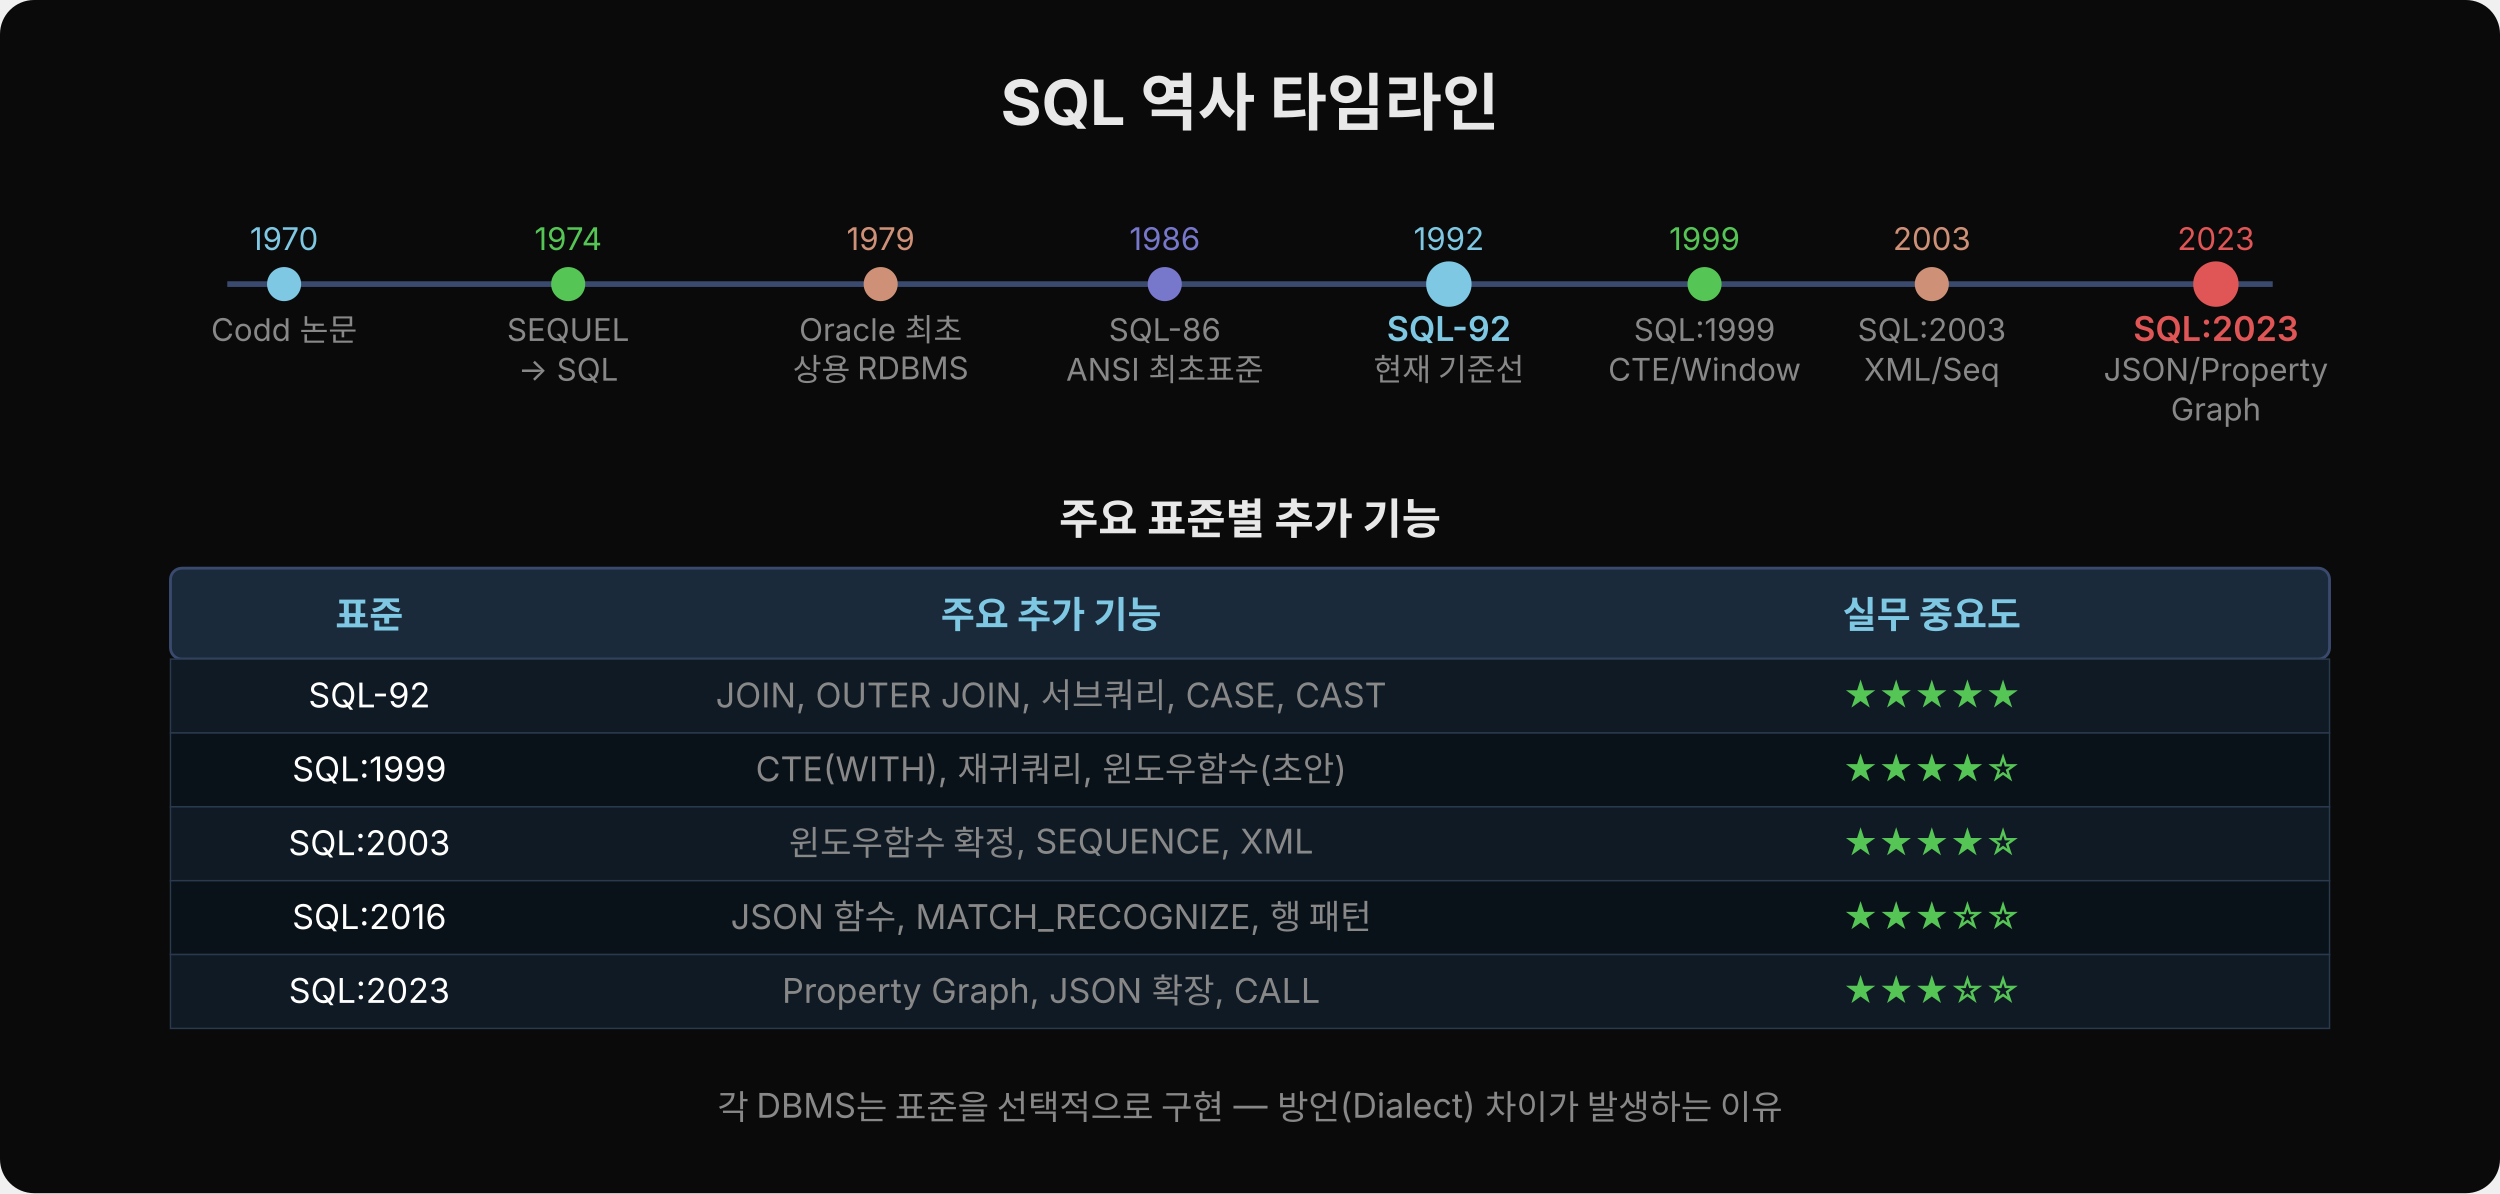
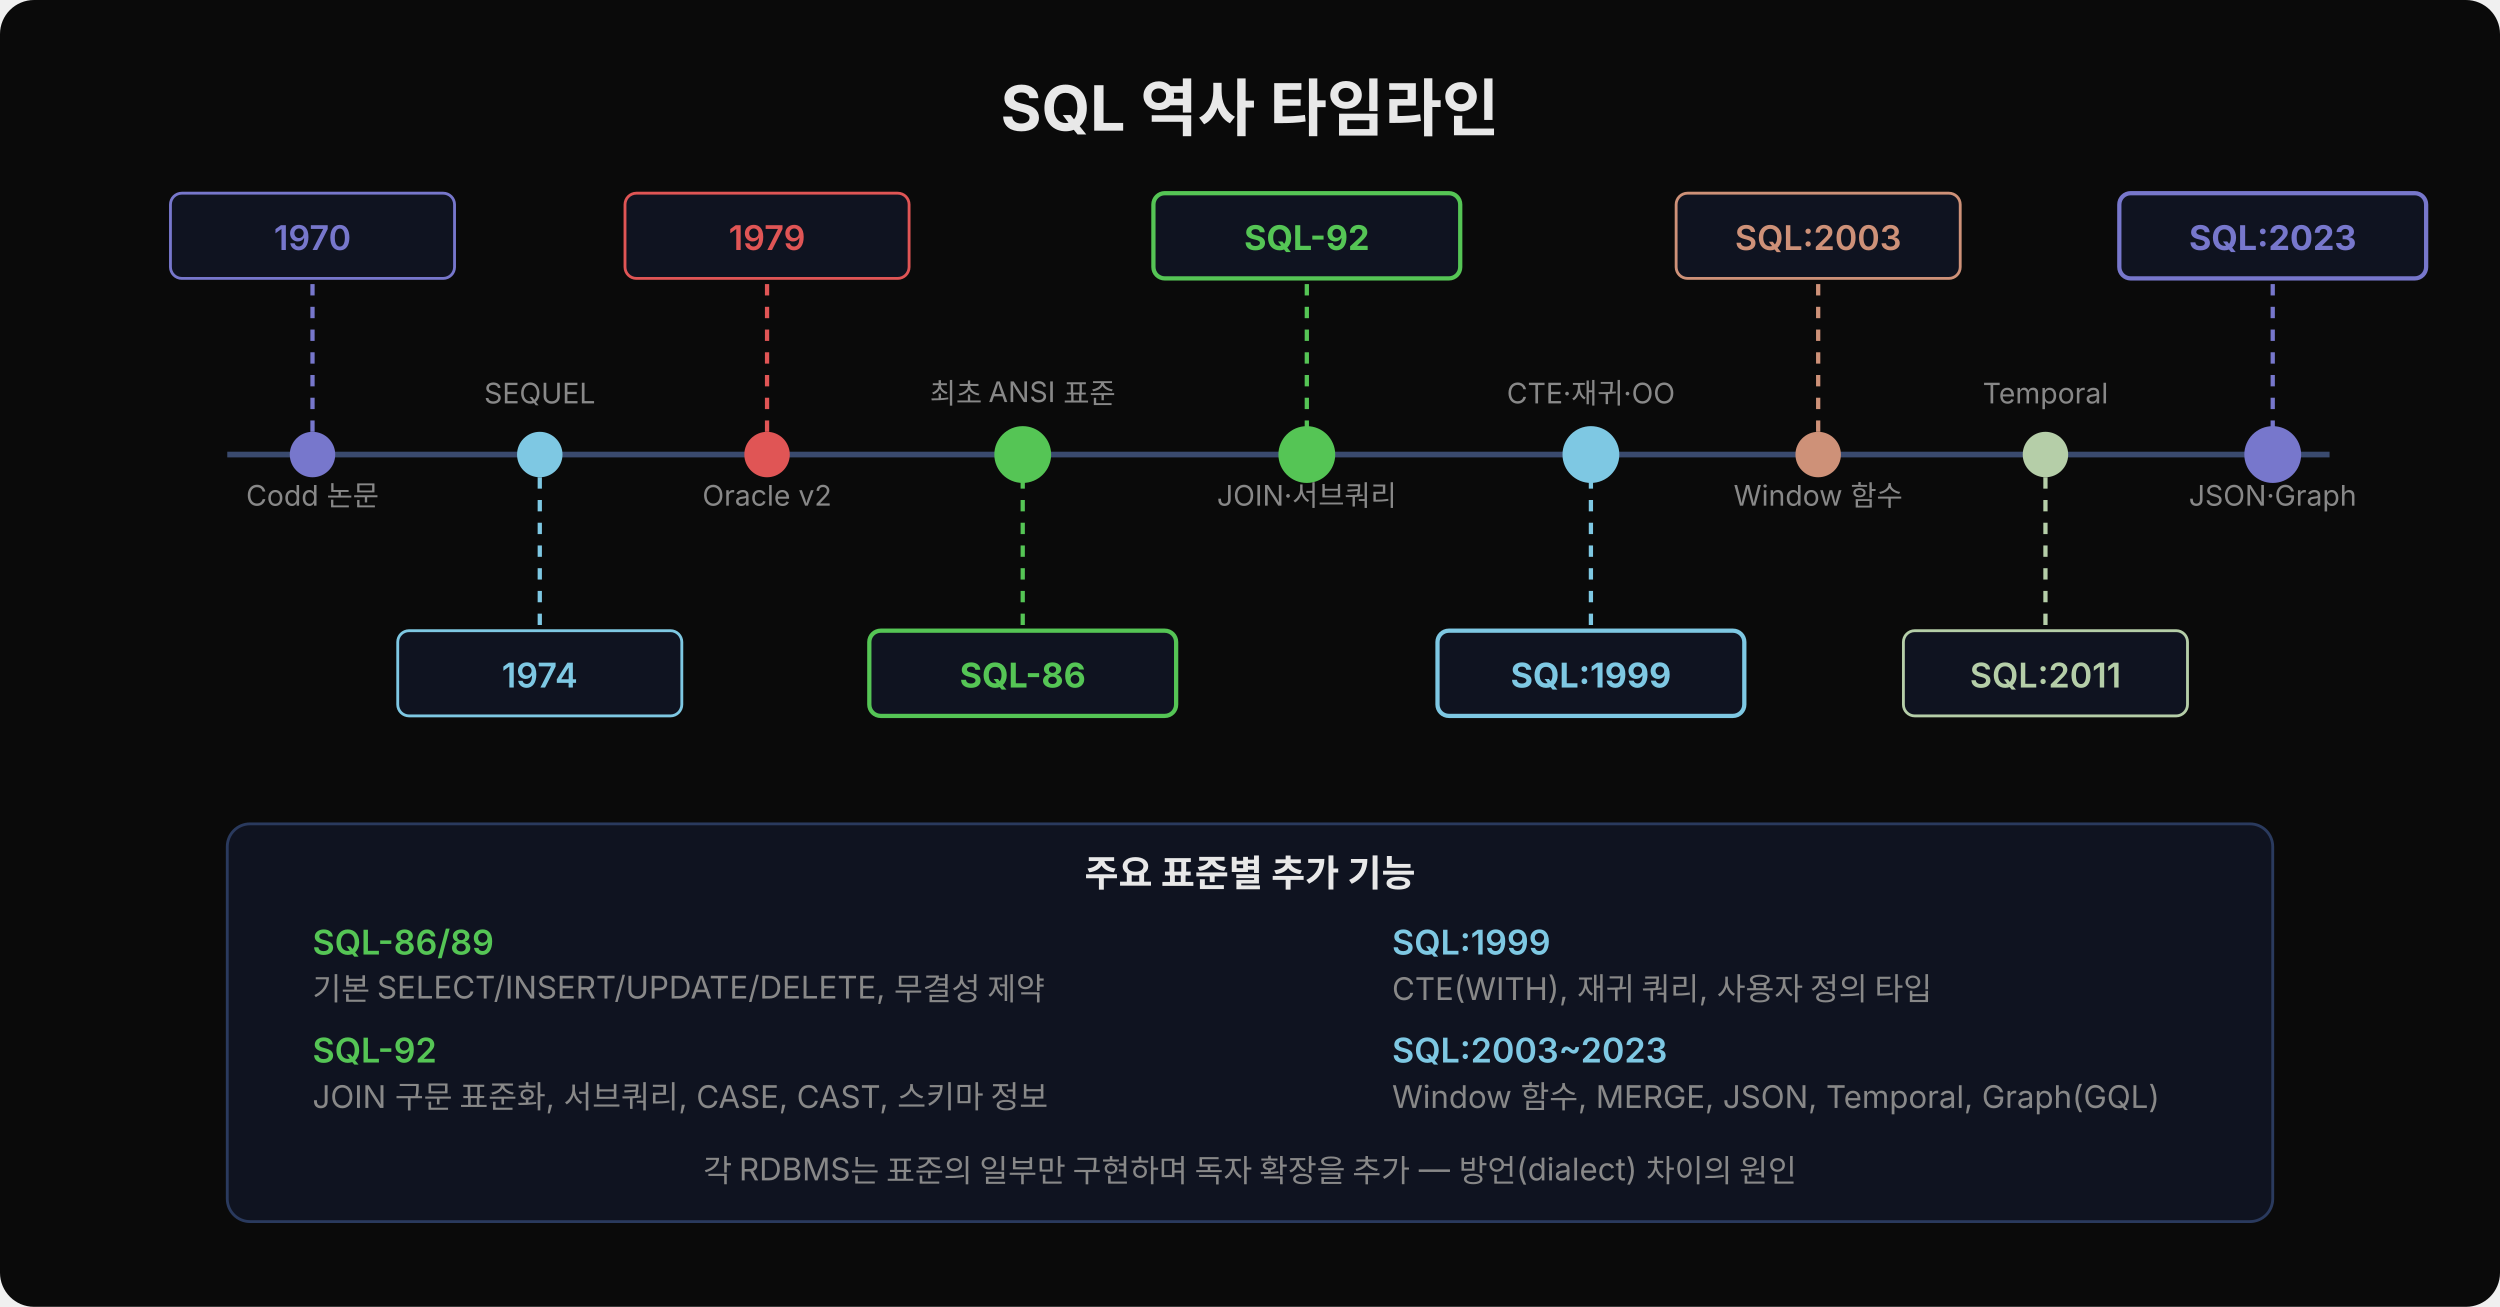
- <svg xmlns="http://www.w3.org/2000/svg" width="880" height="420" viewBox="0 0 880 420">
-   <rect width="880" height="420" fill="#0a0a0a" rx="12" />
-   <text x="440" y="44" font-family="'Wanted Sans Variable','Wanted Sans',-apple-system,sans-serif" font-size="22" font-weight="700" fill="#e8e8e8" text-anchor="middle">SQL 역사 타임라인</text>
-   <line x1="80" y1="100" x2="800" y2="100" stroke="#3a4a6e" stroke-width="2" />
-   <circle cx="100" cy="100" r="6" fill="#7ec8e3" />
-   <text x="100" y="88" font-family="'Wanted Sans Variable','Wanted Sans',-apple-system,sans-serif" font-size="11" fill="#7ec8e3" text-anchor="middle">1970</text>
-   <text x="100" y="120" font-family="'Wanted Sans Variable','Wanted Sans',-apple-system,sans-serif" font-size="11" fill="#888" text-anchor="middle">Codd 논문</text>
-   <circle cx="200" cy="100" r="6" fill="#55c555" />
-   <text x="200" y="88" font-family="'Wanted Sans Variable','Wanted Sans',-apple-system,sans-serif" font-size="11" fill="#55c555" text-anchor="middle">1974</text>
-   <text x="200" y="120" font-family="'Wanted Sans Variable','Wanted Sans',-apple-system,sans-serif" font-size="11" fill="#888" text-anchor="middle">SEQUEL</text>
-   <text x="200" y="134" font-family="'Wanted Sans Variable','Wanted Sans',-apple-system,sans-serif" font-size="11" fill="#888" text-anchor="middle">→ SQL</text>
-   <circle cx="310" cy="100" r="6" fill="#ce9178" />
-   <text x="310" y="88" font-family="'Wanted Sans Variable','Wanted Sans',-apple-system,sans-serif" font-size="11" fill="#ce9178" text-anchor="middle">1979</text>
-   <text x="310" y="120" font-family="'Wanted Sans Variable','Wanted Sans',-apple-system,sans-serif" font-size="11" fill="#888" text-anchor="middle">Oracle 최초</text>
-   <text x="310" y="134" font-family="'Wanted Sans Variable','Wanted Sans',-apple-system,sans-serif" font-size="11" fill="#888" text-anchor="middle">상용 RDBMS</text>
-   <circle cx="410" cy="100" r="6" fill="#7777cc" />
-   <text x="410" y="88" font-family="'Wanted Sans Variable','Wanted Sans',-apple-system,sans-serif" font-size="11" fill="#7777cc" text-anchor="middle">1986</text>
-   <text x="410" y="120" font-family="'Wanted Sans Variable','Wanted Sans',-apple-system,sans-serif" font-size="11" fill="#888" text-anchor="middle">SQL-86</text>
-   <text x="410" y="134" font-family="'Wanted Sans Variable','Wanted Sans',-apple-system,sans-serif" font-size="11" fill="#888" text-anchor="middle">ANSI 최초표준</text>
-   <circle cx="510" cy="100" r="8" fill="#7ec8e3" />
-   <text x="510" y="88" font-family="'Wanted Sans Variable','Wanted Sans',-apple-system,sans-serif" font-size="11" fill="#7ec8e3" text-anchor="middle">1992</text>
-   <text x="510" y="120" font-family="'Wanted Sans Variable','Wanted Sans',-apple-system,sans-serif" font-size="12" font-weight="600" fill="#7ec8e3" text-anchor="middle">SQL-92</text>
-   <text x="510" y="134" font-family="'Wanted Sans Variable','Wanted Sans',-apple-system,sans-serif" font-size="11" fill="#888" text-anchor="middle">현재 기준선</text>
-   <circle cx="600" cy="100" r="6" fill="#55c555" />
-   <text x="600" y="88" font-family="'Wanted Sans Variable','Wanted Sans',-apple-system,sans-serif" font-size="11" fill="#55c555" text-anchor="middle">1999</text>
-   <text x="600" y="120" font-family="'Wanted Sans Variable','Wanted Sans',-apple-system,sans-serif" font-size="11" fill="#888" text-anchor="middle">SQL:1999</text>
-   <text x="600" y="134" font-family="'Wanted Sans Variable','Wanted Sans',-apple-system,sans-serif" font-size="11" fill="#888" text-anchor="middle">CTE/Window</text>
-   <circle cx="680" cy="100" r="6" fill="#ce9178" />
-   <text x="680" y="88" font-family="'Wanted Sans Variable','Wanted Sans',-apple-system,sans-serif" font-size="11" fill="#ce9178" text-anchor="middle">2003</text>
-   <text x="680" y="120" font-family="'Wanted Sans Variable','Wanted Sans',-apple-system,sans-serif" font-size="11" fill="#888" text-anchor="middle">SQL:2003</text>
-   <text x="680" y="134" font-family="'Wanted Sans Variable','Wanted Sans',-apple-system,sans-serif" font-size="11" fill="#888" text-anchor="middle">XML/Seq</text>
-   <circle cx="780" cy="100" r="8" fill="#e05555" />
-   <text x="780" y="88" font-family="'Wanted Sans Variable','Wanted Sans',-apple-system,sans-serif" font-size="11" fill="#e05555" text-anchor="middle">2023</text>
-   <text x="780" y="120" font-family="'Wanted Sans Variable','Wanted Sans',-apple-system,sans-serif" font-size="12" font-weight="600" fill="#e05555" text-anchor="middle">SQL:2023</text>
-   <text x="780" y="134" font-family="'Wanted Sans Variable','Wanted Sans',-apple-system,sans-serif" font-size="11" fill="#888" text-anchor="middle">JSON/Property</text>
-   <text x="780" y="148" font-family="'Wanted Sans Variable','Wanted Sans',-apple-system,sans-serif" font-size="11" fill="#888" text-anchor="middle">Graph</text>
-   <text x="440" y="188" font-family="'Wanted Sans Variable','Wanted Sans',-apple-system,sans-serif" font-size="15" font-weight="600" fill="#e8e8e8" text-anchor="middle">주요 표준별 추가 기능</text>
-   <rect x="60" y="200" width="760" height="32" rx="4" fill="#1a2a3a" stroke="#3a4a6e" stroke-width="1" />
-   <text x="130" y="221" font-family="'Wanted Sans Variable','Wanted Sans',-apple-system,sans-serif" font-size="13" font-weight="600" fill="#7ec8e3" text-anchor="middle">표준</text>
-   <text x="370" y="221" font-family="'Wanted Sans Variable','Wanted Sans',-apple-system,sans-serif" font-size="13" font-weight="600" fill="#7ec8e3" text-anchor="middle">주요 추가 기능</text>
-   <text x="680" y="221" font-family="'Wanted Sans Variable','Wanted Sans',-apple-system,sans-serif" font-size="13" font-weight="600" fill="#7ec8e3" text-anchor="middle">실무 중요도</text>
-   <rect x="60" y="232" width="760" height="26" fill="#0f1a24" stroke="#2a3a4e" stroke-width="0.5" />
-   <text x="130" y="249" font-family="'Wanted Sans Variable','Wanted Sans',-apple-system,sans-serif" font-size="12" fill="#ffffff" text-anchor="middle">SQL-92</text>
-   <text x="370" y="249" font-family="'Wanted Sans Variable','Wanted Sans',-apple-system,sans-serif" font-size="12" fill="#888" text-anchor="middle">JOIN, OUTER JOIN, 서브쿼리, CASE, CAST</text>
-   <text x="680" y="249" font-family="'Wanted Sans Variable','Wanted Sans',-apple-system,sans-serif" font-size="12" fill="#55c555" text-anchor="middle">★★★★★</text>
-   <rect x="60" y="258" width="760" height="26" fill="#0a1219" stroke="#2a3a4e" stroke-width="0.5" />
-   <text x="130" y="275" font-family="'Wanted Sans Variable','Wanted Sans',-apple-system,sans-serif" font-size="12" fill="#ffffff" text-anchor="middle">SQL:1999</text>
-   <text x="370" y="275" font-family="'Wanted Sans Variable','Wanted Sans',-apple-system,sans-serif" font-size="12" fill="#888" text-anchor="middle">CTE(WITH), 재귀쿼리, 윈도우함수(초안)</text>
-   <text x="680" y="275" font-family="'Wanted Sans Variable','Wanted Sans',-apple-system,sans-serif" font-size="12" fill="#55c555" text-anchor="middle">★★★★☆</text>
-   <rect x="60" y="284" width="760" height="26" fill="#0f1a24" stroke="#2a3a4e" stroke-width="0.5" />
-   <text x="130" y="301" font-family="'Wanted Sans Variable','Wanted Sans',-apple-system,sans-serif" font-size="12" fill="#ffffff" text-anchor="middle">SQL:2003</text>
-   <text x="370" y="301" font-family="'Wanted Sans Variable','Wanted Sans',-apple-system,sans-serif" font-size="12" fill="#888" text-anchor="middle">윈도우함수 확정, SEQUENCE, XML</text>
-   <text x="680" y="301" font-family="'Wanted Sans Variable','Wanted Sans',-apple-system,sans-serif" font-size="12" fill="#55c555" text-anchor="middle">★★★★☆</text>
-   <rect x="60" y="310" width="760" height="26" fill="#0a1219" stroke="#2a3a4e" stroke-width="0.5" />
-   <text x="130" y="327" font-family="'Wanted Sans Variable','Wanted Sans',-apple-system,sans-serif" font-size="12" fill="#ffffff" text-anchor="middle">SQL:2016</text>
-   <text x="370" y="327" font-family="'Wanted Sans Variable','Wanted Sans',-apple-system,sans-serif" font-size="12" fill="#888" text-anchor="middle">JSON 함수, MATCH_RECOGNIZE, 행 패턴</text>
-   <text x="680" y="327" font-family="'Wanted Sans Variable','Wanted Sans',-apple-system,sans-serif" font-size="12" fill="#55c555" text-anchor="middle">★★★☆☆</text>
-   <rect x="60" y="336" width="760" height="26" fill="#0f1a24" stroke="#2a3a4e" stroke-width="0.5" />
-   <text x="130" y="353" font-family="'Wanted Sans Variable','Wanted Sans',-apple-system,sans-serif" font-size="12" fill="#ffffff" text-anchor="middle">SQL:2023</text>
-   <text x="370" y="353" font-family="'Wanted Sans Variable','Wanted Sans',-apple-system,sans-serif" font-size="12" fill="#888" text-anchor="middle">Property Graph, JSON 확장, CALL</text>
-   <text x="680" y="353" font-family="'Wanted Sans Variable','Wanted Sans',-apple-system,sans-serif" font-size="12" fill="#55c555" text-anchor="middle">★★★☆☆</text>
-   <text x="440" y="394" font-family="'Wanted Sans Variable','Wanted Sans',-apple-system,sans-serif" font-size="12" fill="#888" text-anchor="middle">각 DBMS는 표준을 선택적으로 구현 — 방언(Dialect) 차이가 발생하는 이유</text>
+ <svg xmlns="http://www.w3.org/2000/svg" width="880" viewBox="0 0 880 460" font-family="'Wanted Sans Variable','Wanted Sans',-apple-system,sans-serif">
+   <rect width="880" height="460" fill="#0a0a0a" rx="12" />
+   <text x="440" y="46" text-anchor="middle" font-size="22" font-weight="700" fill="#e8e8e8">SQL 역사 타임라인</text>
+   <line x1="80" y1="160" x2="820" y2="160" stroke="#3a4a6e" stroke-width="2" />
+   <circle cx="110" cy="160" r="8" fill="#7777cc" />
+   <line x1="110" y1="152" x2="110" y2="100" stroke="#7777cc" stroke-width="1.5" stroke-dasharray="4,4" />
+   <rect x="60" y="68" width="100" height="30" fill="#0f1320" stroke="#7777cc" stroke-width="1" rx="4" />
+   <text x="110" y="88" text-anchor="middle" font-size="12" font-weight="600" fill="#7777cc">1970</text>
+   <text x="110" y="178" text-anchor="middle" font-size="10" fill="#888">Codd 논문</text>
+   <circle cx="190" cy="160" r="8" fill="#7ec8e3" />
+   <line x1="190" y1="168" x2="190" y2="220" stroke="#7ec8e3" stroke-width="1.5" stroke-dasharray="4,4" />
+   <rect x="140" y="222" width="100" height="30" fill="#0f1320" stroke="#7ec8e3" stroke-width="1" rx="4" />
+   <text x="190" y="242" text-anchor="middle" font-size="12" font-weight="600" fill="#7ec8e3">1974</text>
+   <text x="190" y="142" text-anchor="middle" font-size="10" fill="#888">SEQUEL</text>
+   <circle cx="270" cy="160" r="8" fill="#e05555" />
+   <line x1="270" y1="152" x2="270" y2="100" stroke="#e05555" stroke-width="1.5" stroke-dasharray="4,4" />
+   <rect x="220" y="68" width="100" height="30" fill="#0f1320" stroke="#e05555" stroke-width="1" rx="4" />
+   <text x="270" y="88" text-anchor="middle" font-size="12" font-weight="600" fill="#e05555">1979</text>
+   <text x="270" y="178" text-anchor="middle" font-size="10" fill="#888">Oracle v2</text>
+   <circle cx="360" cy="160" r="10" fill="#55c555" />
+   <line x1="360" y1="168" x2="360" y2="220" stroke="#55c555" stroke-width="1.5" stroke-dasharray="4,4" />
+   <rect x="306" y="222" width="108" height="30" fill="#0f1320" stroke="#55c555" stroke-width="1.5" rx="4" />
+   <text x="360" y="242" text-anchor="middle" font-size="12" font-weight="700" fill="#55c555">SQL-86</text>
+   <text x="360" y="142" text-anchor="middle" font-size="10" fill="#888">최초 ANSI 표준</text>
+   <circle cx="460" cy="160" r="10" fill="#55c555" />
+   <line x1="460" y1="152" x2="460" y2="100" stroke="#55c555" stroke-width="1.5" stroke-dasharray="4,4" />
+   <rect x="406" y="68" width="108" height="30" fill="#0f1320" stroke="#55c555" stroke-width="1.5" rx="4" />
+   <text x="460" y="88" text-anchor="middle" font-size="12" font-weight="700" fill="#55c555">SQL-92</text>
+   <text x="460" y="178" text-anchor="middle" font-size="10" fill="#888">JOIN·서브쿼리</text>
+   <circle cx="560" cy="160" r="10" fill="#7ec8e3" />
+   <line x1="560" y1="168" x2="560" y2="220" stroke="#7ec8e3" stroke-width="1.5" stroke-dasharray="4,4" />
+   <rect x="506" y="222" width="108" height="30" fill="#0f1320" stroke="#7ec8e3" stroke-width="1.5" rx="4" />
+   <text x="560" y="242" text-anchor="middle" font-size="12" font-weight="700" fill="#7ec8e3">SQL:1999</text>
+   <text x="560" y="142" text-anchor="middle" font-size="10" fill="#888">CTE·재귀·OO</text>
+   <circle cx="640" cy="160" r="8" fill="#ce9178" />
+   <line x1="640" y1="152" x2="640" y2="100" stroke="#ce9178" stroke-width="1.5" stroke-dasharray="4,4" />
+   <rect x="590" y="68" width="100" height="30" fill="#0f1320" stroke="#ce9178" stroke-width="1" rx="4" />
+   <text x="640" y="88" text-anchor="middle" font-size="12" font-weight="600" fill="#ce9178">SQL:2003</text>
+   <text x="640" y="178" text-anchor="middle" font-size="10" fill="#888">Window 함수</text>
+   <circle cx="720" cy="160" r="8" fill="#b5cea8" />
+   <line x1="720" y1="168" x2="720" y2="220" stroke="#b5cea8" stroke-width="1.5" stroke-dasharray="4,4" />
+   <rect x="670" y="222" width="100" height="30" fill="#0f1320" stroke="#b5cea8" stroke-width="1" rx="4" />
+   <text x="720" y="242" text-anchor="middle" font-size="12" font-weight="600" fill="#b5cea8">SQL:2011</text>
+   <text x="720" y="142" text-anchor="middle" font-size="10" fill="#888">Temporal</text>
+   <circle cx="800" cy="160" r="10" fill="#7777cc" />
+   <line x1="800" y1="152" x2="800" y2="100" stroke="#7777cc" stroke-width="1.5" stroke-dasharray="4,4" />
+   <rect x="746" y="68" width="108" height="30" fill="#0f1320" stroke="#7777cc" stroke-width="1.5" rx="4" />
+   <text x="800" y="88" text-anchor="middle" font-size="12" font-weight="700" fill="#7777cc">SQL:2023</text>
+   <text x="800" y="178" text-anchor="middle" font-size="10" fill="#888">JSON·Graph</text>
+   <rect x="80" y="290" width="720" height="140" fill="#0f1320" stroke="#2a3a5e" stroke-width="1" rx="8" />
+   <text x="440" y="312" text-anchor="middle" font-size="13" font-weight="600" fill="#e8e8e8">주요 표준별 추가 기능</text>
+   <text x="110" y="336" font-size="12" font-weight="600" fill="#55c555">SQL-86/89</text>
+   <text x="110" y="352" font-size="11" fill="#888">기본 SELECT/INSERT/UPDATE/DELETE, 무결성 제약</text>
+   <text x="110" y="374" font-size="12" font-weight="600" fill="#55c555">SQL-92</text>
+   <text x="110" y="390" font-size="11" fill="#888">JOIN 구문 표준화, 서브쿼리, CASE, CAST, 스키마 정보</text>
+   <text x="490" y="336" font-size="12" font-weight="600" fill="#7ec8e3">SQL:1999</text>
+   <text x="490" y="352" font-size="11" fill="#888">CTE(WITH), 재귀 쿼리, 사용자 정의 타입</text>
+   <text x="490" y="374" font-size="12" font-weight="600" fill="#7ec8e3">SQL:2003~2023</text>
+   <text x="490" y="390" font-size="11" fill="#888">Window 함수, MERGE, JSON, Temporal, Graph(GQL)</text>
+   <text x="440" y="416" text-anchor="middle" font-size="11" fill="#888">각 RDBMS는 표준의 일부만 구현하며 독자 확장을 추가 — 방언(dialect) 차이의 원인</text>
</svg>
